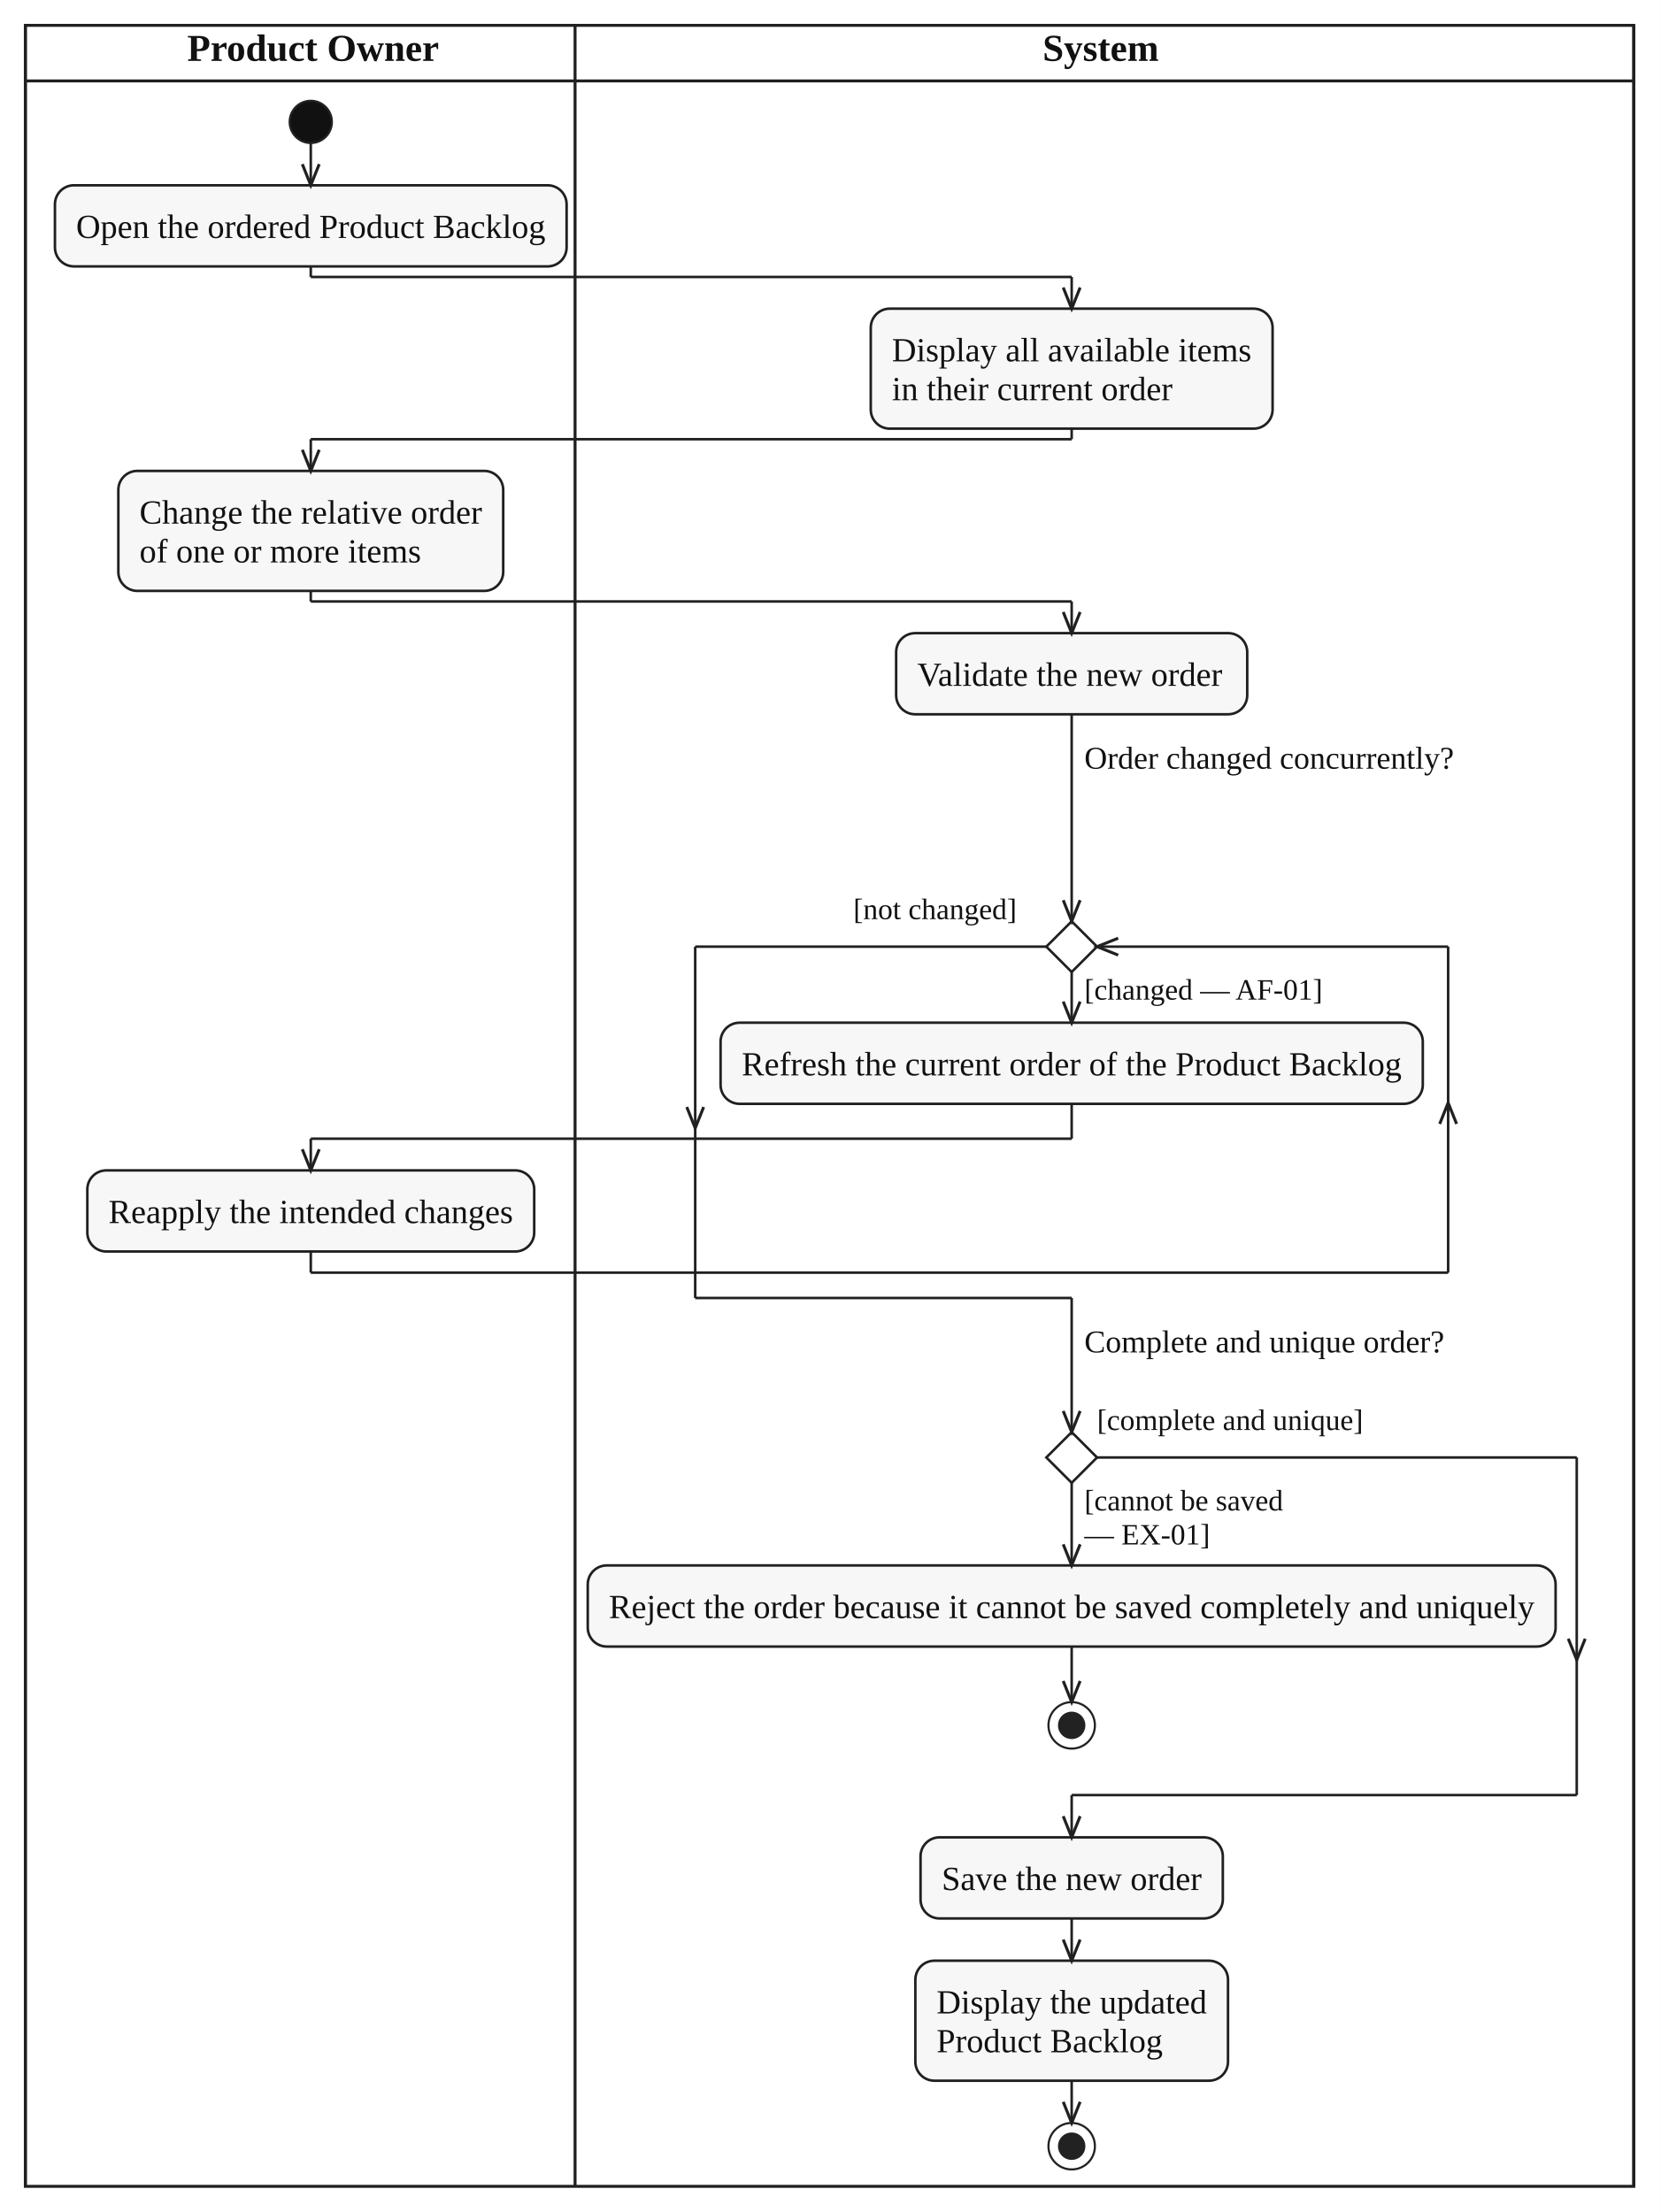
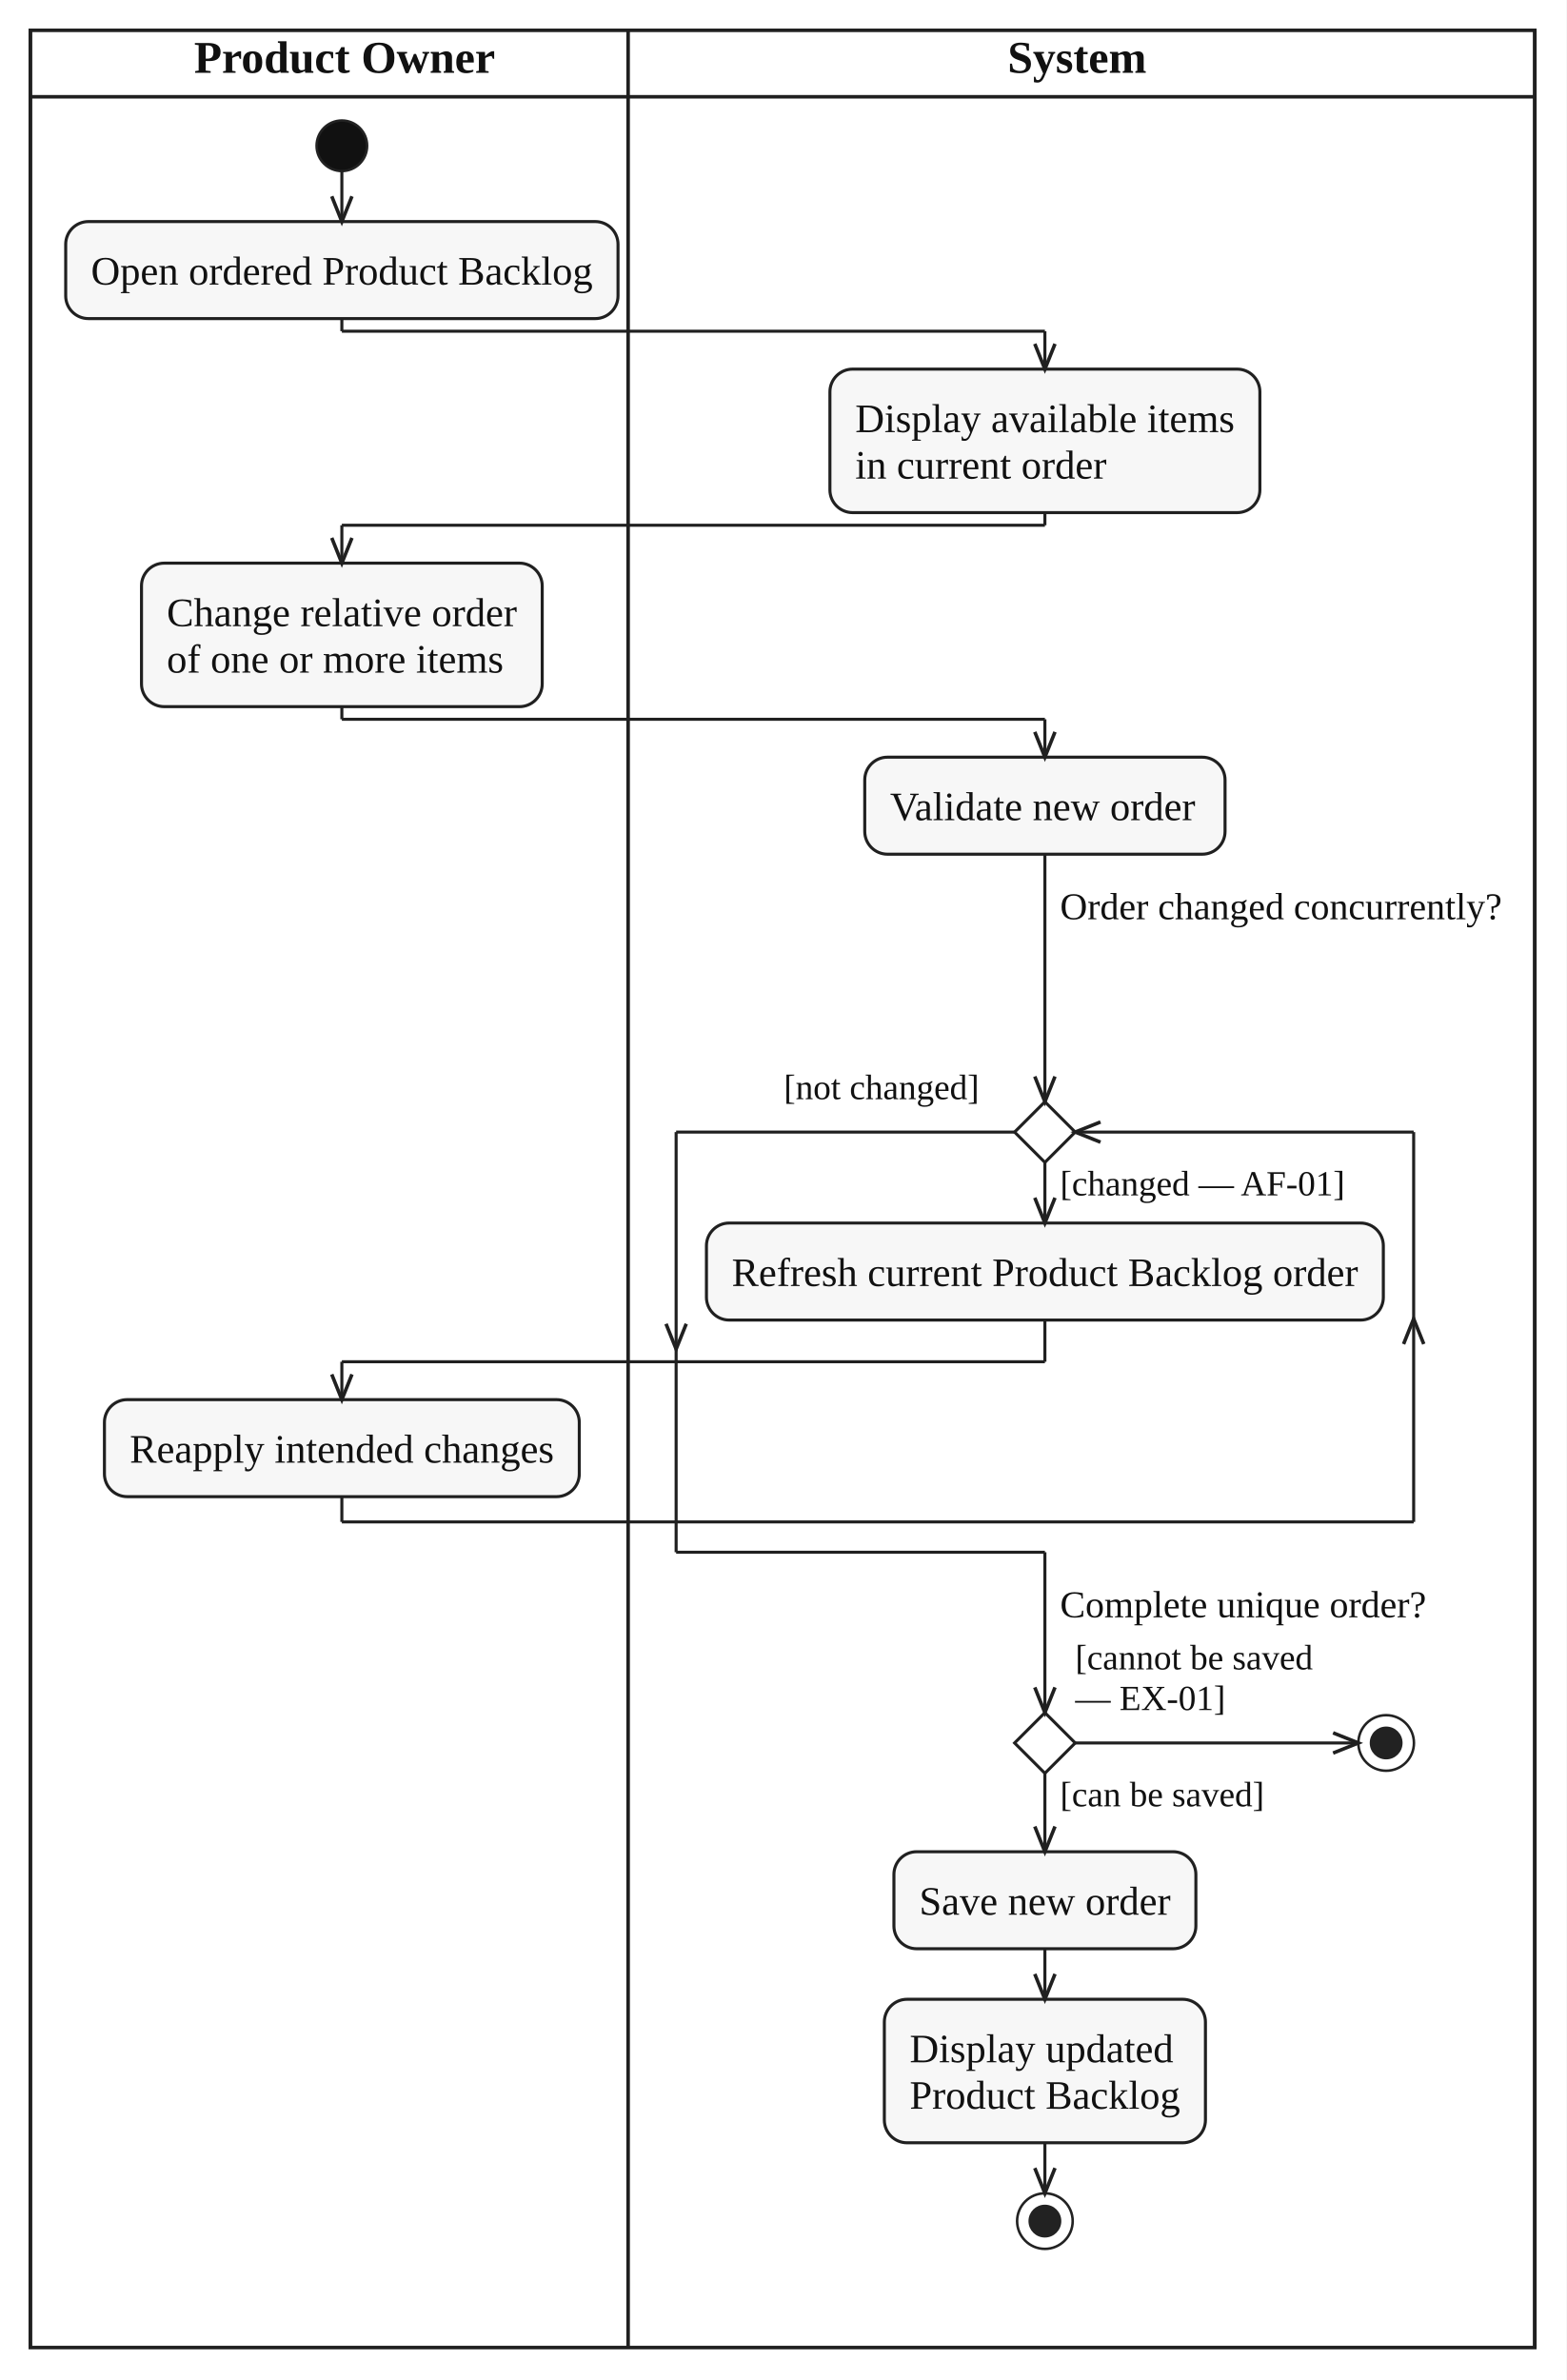
- <svg xmlns="http://www.w3.org/2000/svg" contentStyleType="text/css" height="1047px" preserveAspectRatio="none" style="width:786px;height:1047px;background:#FFFFFF;" version="1.1" viewBox="-5 0.394 786 1047" width="786px" zoomAndPan="magnify" data-pres-formatted="1">
-   <rect id="pres-background" x="-5" y="0.394" width="786" height="1047" fill="#FFFFFF" stroke="none" />
+ <svg xmlns="http://www.w3.org/2000/svg" contentStyleType="text/css" height="942px" preserveAspectRatio="none" style="width:620px;height:942px;background:#FFFFFF;" version="1.1" viewBox="-5 0.394 620 942" width="620px" zoomAndPan="magnify" data-pres-formatted="1">
+   <rect id="pres-background" x="-5" y="0.394" width="620" height="942" fill="#FFFFFF" stroke="none" />
  <defs />
  <g>
-     <rect fill="#FFFFFF" height="30.698" style="stroke:#FFFFFF;stroke-width:1.0;" width="746.461" x="15" y="12.394" />
-     <ellipse cx="142.078" cy="58.092" fill="#111111" rx="10" ry="10" style="stroke:#222222;stroke-width:1.0;" />
-     <rect fill="#F7F7F7" height="38.398" rx="9" ry="9" style="stroke:#202020;stroke-width:1.2;" width="242.156" x="21" y="88.092" />
-     <text fill="#111111" font-family="Times New Roman" font-size="16" lengthAdjust="spacing" textLength="222.156" x="31" y="113.029">Open the ordered Product Backlog</text>
-     <rect fill="#F7F7F7" height="56.797" rx="9" ry="9" style="stroke:#202020;stroke-width:1.2;" width="182.148" x="51.004" y="223.287" />
-     <text fill="#111111" font-family="Times New Roman" font-size="16" lengthAdjust="spacing" textLength="162.148" x="61.004" y="248.225">Change the relative order</text>
+     <rect fill="#FFFFFF" height="30.698" style="stroke:#FFFFFF;stroke-width:1.0;" width="580.726" x="15" y="12.394" />
+     <ellipse cx="130.305" cy="58.092" fill="#111111" rx="10" ry="10" style="stroke:#222222;stroke-width:1.0;" />
+     <rect fill="#F7F7F7" height="38.398" rx="9" ry="9" style="stroke:#202020;stroke-width:1.2;" width="218.609" x="21" y="88.092" />
+     <text fill="#111111" font-family="Times New Roman" font-size="16" lengthAdjust="spacing" textLength="198.609" x="31" y="113.029">Open ordered Product Backlog</text>
+     <rect fill="#F7F7F7" height="56.797" rx="9" ry="9" style="stroke:#202020;stroke-width:1.2;" width="158.602" x="51.004" y="223.287" />
+     <text fill="#111111" font-family="Times New Roman" font-size="16" lengthAdjust="spacing" textLength="138.602" x="61.004" y="248.225">Change relative order</text>
    <text fill="#111111" font-family="Times New Roman" font-size="16" lengthAdjust="spacing" textLength="133.297" x="61.004" y="266.623">of one or more items</text>
-     <rect fill="#F7F7F7" height="38.398" rx="9" ry="9" style="stroke:#202020;stroke-width:1.2;" width="211.492" x="36.332" y="554.368" />
-     <text fill="#111111" font-family="Times New Roman" font-size="16" lengthAdjust="spacing" textLength="191.492" x="46.332" y="579.306">Reapply the intended changes</text>
-     <line style="stroke:#202020;stroke-width:1.4;" x1="7" x2="7" y1="12.394" y2="1035.25" />
-     <rect fill="#F7F7F7" height="56.797" rx="9" ry="9" style="stroke:#202020;stroke-width:1.2;" width="190.172" x="407.098" y="146.49" />
-     <text fill="#111111" font-family="Times New Roman" font-size="16" lengthAdjust="spacing" textLength="170.172" x="417.098" y="171.428">Display all available items</text>
-     <text fill="#111111" font-family="Times New Roman" font-size="16" lengthAdjust="spacing" textLength="132.828" x="417.098" y="189.826">in their current order</text>
-     <rect fill="#F7F7F7" height="38.398" rx="9" ry="9" style="stroke:#202020;stroke-width:1.2;" width="166.156" x="419.106" y="300.084" />
-     <text fill="#111111" font-family="Times New Roman" font-size="16" lengthAdjust="spacing" textLength="146.156" x="429.106" y="325.022">Validate the new order</text>
-     <rect fill="#F7F7F7" height="38.398" rx="9" ry="9" style="stroke:#202020;stroke-width:1.2;" width="332.336" x="336.016" y="484.47" />
-     <text fill="#111111" font-family="Times New Roman" font-size="16" lengthAdjust="spacing" textLength="312.336" x="346.016" y="509.407">Refresh the current order of the Product Backlog</text>
-     <polygon fill="#FFFFFF" points="502.184,436.47,514.184,448.47,502.184,460.47,490.184,448.47,502.184,436.47" style="stroke:#202020;stroke-width:1.2;" />
-     <text fill="#111111" font-family="Times New Roman" font-size="15" lengthAdjust="spacing" textLength="174.91" x="508.184" y="364.231">Order changed concurrently?</text>
-     <text fill="#111111" font-family="Times New Roman" font-size="15" lengthAdjust="spacing" textLength="3.75" x="508.184" y="381.479"> </text>
-     <text fill="#111111" font-family="Times New Roman" font-size="15" lengthAdjust="spacing" textLength="3.75" x="508.184" y="398.728"> </text>
-     <text fill="#111111" font-family="Times New Roman" font-size="15" lengthAdjust="spacing" textLength="3.75" x="508.184" y="415.977"> </text>
-     <text fill="#111111" font-family="Times New Roman" font-size="15" lengthAdjust="spacing" textLength="3.75" x="508.184" y="433.225"> </text>
-     <text fill="#111111" font-family="Times New Roman" font-size="14" lengthAdjust="spacing" textLength="120.524" x="508.184" y="473.54">[changed — AF-01]  </text>
-     <text fill="#111111" font-family="Times New Roman" font-size="6" lengthAdjust="spacing" textLength="1.5" x="508.184" y="482.17"> </text>
-     <text fill="#111111" font-family="Times New Roman" font-size="14" lengthAdjust="spacing" textLength="91.356" x="398.828" y="435.441">  [not changed]  </text>
-     <text fill="#111111" font-family="Times New Roman" font-size="6" lengthAdjust="spacing" textLength="1.5" x="398.828" y="444.071"> </text>
-     <rect fill="#F7F7F7" height="38.398" rx="9" ry="9" style="stroke:#202020;stroke-width:1.2;" width="458.055" x="273.156" y="741.356" />
-     <text fill="#111111" font-family="Times New Roman" font-size="16" lengthAdjust="spacing" textLength="438.055" x="283.156" y="766.293">Reject the order because it cannot be saved completely and uniquely</text>
-     <ellipse cx="502.184" cy="817.055" fill="none" rx="11" ry="11" style="stroke:#222222;stroke-width:1.0;" />
-     <ellipse cx="502.184" cy="817.055" fill="#222222" rx="6" ry="6" style="stroke:#222222;stroke-width:1.0;" />
-     <polygon fill="#FFFFFF" points="502.184,678.257,514.184,690.257,502.184,702.257,490.184,690.257,502.184,678.257" style="stroke:#202020;stroke-width:1.2;" />
-     <text fill="#111111" font-family="Times New Roman" font-size="15" lengthAdjust="spacing" textLength="170.361" x="508.184" y="640.515">Complete and unique order?</text>
-     <text fill="#111111" font-family="Times New Roman" font-size="15" lengthAdjust="spacing" textLength="3.75" x="508.184" y="657.764"> </text>
-     <text fill="#111111" font-family="Times New Roman" font-size="15" lengthAdjust="spacing" textLength="3.75" x="508.184" y="675.012"> </text>
-     <text fill="#111111" font-family="Times New Roman" font-size="14" lengthAdjust="spacing" textLength="101.069" x="508.184" y="715.327">  [cannot be saved</text>
-     <text fill="#111111" font-family="Times New Roman" font-size="14" lengthAdjust="spacing" textLength="66.486" x="508.184" y="731.426">  — EX-01]</text>
-     <text fill="#111111" font-family="Times New Roman" font-size="6" lengthAdjust="spacing" textLength="1.5" x="508.184" y="740.056"> </text>
-     <text fill="#111111" font-family="Times New Roman" font-size="14" lengthAdjust="spacing" textLength="132.952" x="514.184" y="677.229">[complete and unique]  </text>
-     <text fill="#111111" font-family="Times New Roman" font-size="6" lengthAdjust="spacing" textLength="1.5" x="514.184" y="685.858"> </text>
-     <rect fill="#F7F7F7" height="38.398" rx="9" ry="9" style="stroke:#202020;stroke-width:1.2;" width="143.062" x="430.652" y="870.055" />
-     <text fill="#111111" font-family="Times New Roman" font-size="16" lengthAdjust="spacing" textLength="123.062" x="440.652" y="894.992">Save the new order</text>
-     <rect fill="#F7F7F7" height="56.797" rx="9" ry="9" style="stroke:#202020;stroke-width:1.2;" width="147.969" x="428.199" y="928.453" />
-     <text fill="#111111" font-family="Times New Roman" font-size="16" lengthAdjust="spacing" textLength="127.969" x="438.199" y="953.391">Display the updated</text>
-     <text fill="#111111" font-family="Times New Roman" font-size="16" lengthAdjust="spacing" textLength="107.094" x="438.199" y="971.789">Product Backlog</text>
-     <ellipse cx="502.184" cy="1016.25" fill="none" rx="11" ry="11" style="stroke:#222222;stroke-width:1.0;" />
-     <ellipse cx="502.184" cy="1016.25" fill="#222222" rx="6" ry="6" style="stroke:#222222;stroke-width:1.0;" />
-     <line style="stroke:#202020;stroke-width:1.4;" x1="267.156" x2="267.156" y1="12.394" y2="1035.25" />
-     <line style="stroke:#202020;stroke-width:1.4;" x1="768.211" x2="768.211" y1="12.394" y2="1035.25" />
-     <polyline points="676.352,532.368 680.352,522.368 684.352,532.368" fill="none" stroke="#202020" stroke-width="1.4" stroke-linejoin="miter" stroke-linecap="butt" class="open-arrowhead" />
-     <line style="stroke:#202020;stroke-width:1.2;" x1="142.078" x2="142.078" y1="68.092" y2="88.092" />
-     <polyline points="138.078,78.092 142.078,88.092 146.078,78.092" fill="none" stroke="#202020" stroke-width="1.4" stroke-linejoin="miter" stroke-linecap="butt" class="open-arrowhead" />
-     <line style="stroke:#202020;stroke-width:1.2;" x1="502.184" x2="502.184" y1="460.47" y2="484.47" />
-     <polyline points="498.184,474.47 502.184,484.47 506.184,474.47" fill="none" stroke="#202020" stroke-width="1.4" stroke-linejoin="miter" stroke-linecap="butt" class="open-arrowhead" />
-     <line style="stroke:#202020;stroke-width:1.2;" x1="490.184" x2="324.016" y1="448.47" y2="448.47" />
-     <polyline points="320.016,524.368 324.016,534.368 328.016,524.368" fill="none" stroke="#202020" stroke-width="1.4" stroke-linejoin="miter" stroke-linecap="butt" class="open-arrowhead" />
-     <line style="stroke:#202020;stroke-width:1.2;" x1="324.016" x2="324.016" y1="448.47" y2="614.767" />
-     <line style="stroke:#202020;stroke-width:1.2;" x1="324.016" x2="502.184" y1="614.767" y2="614.767" />
-     <line style="stroke:#202020;stroke-width:1.2;" x1="502.184" x2="502.184" y1="614.767" y2="678.257" />
-     <polyline points="498.184,668.257 502.184,678.257 506.184,668.257" fill="none" stroke="#202020" stroke-width="1.4" stroke-linejoin="miter" stroke-linecap="butt" class="open-arrowhead" />
-     <line style="stroke:#202020;stroke-width:1.2;" x1="502.184" x2="502.184" y1="338.482" y2="436.47" />
-     <polyline points="498.184,426.47 502.184,436.47 506.184,426.47" fill="none" stroke="#202020" stroke-width="1.4" stroke-linejoin="miter" stroke-linecap="butt" class="open-arrowhead" />
-     <line style="stroke:#202020;stroke-width:1.2;" x1="502.184" x2="502.184" y1="779.754" y2="806.055" />
-     <polyline points="498.184,796.055 502.184,806.055 506.184,796.055" fill="none" stroke="#202020" stroke-width="1.4" stroke-linejoin="miter" stroke-linecap="butt" class="open-arrowhead" />
-     <line style="stroke:#202020;stroke-width:1.2;" x1="502.184" x2="502.184" y1="702.257" y2="741.356" />
-     <polyline points="498.184,731.356 502.184,741.356 506.184,731.356" fill="none" stroke="#202020" stroke-width="1.4" stroke-linejoin="miter" stroke-linecap="butt" class="open-arrowhead" />
-     <line style="stroke:#202020;stroke-width:1.2;" x1="514.184" x2="741.211" y1="690.257" y2="690.257" />
-     <polyline points="737.211,776.055 741.211,786.055 745.211,776.055" fill="none" stroke="#202020" stroke-width="1.4" stroke-linejoin="miter" stroke-linecap="butt" class="open-arrowhead" />
-     <line style="stroke:#202020;stroke-width:1.2;" x1="741.211" x2="741.211" y1="690.257" y2="850.055" />
-     <line style="stroke:#202020;stroke-width:1.2;" x1="741.211" x2="502.184" y1="850.055" y2="850.055" />
-     <line style="stroke:#202020;stroke-width:1.2;" x1="502.184" x2="502.184" y1="850.055" y2="870.055" />
-     <polyline points="498.184,860.055 502.184,870.055 506.184,860.055" fill="none" stroke="#202020" stroke-width="1.4" stroke-linejoin="miter" stroke-linecap="butt" class="open-arrowhead" />
-     <line style="stroke:#202020;stroke-width:1.2;" x1="502.184" x2="502.184" y1="908.453" y2="928.453" />
-     <polyline points="498.184,918.453 502.184,928.453 506.184,918.453" fill="none" stroke="#202020" stroke-width="1.4" stroke-linejoin="miter" stroke-linecap="butt" class="open-arrowhead" />
-     <line style="stroke:#202020;stroke-width:1.2;" x1="502.184" x2="502.184" y1="985.25" y2="1005.25" />
-     <polyline points="498.184,995.25 502.184,1005.25 506.184,995.25" fill="none" stroke="#202020" stroke-width="1.4" stroke-linejoin="miter" stroke-linecap="butt" class="open-arrowhead" />
-     <line style="stroke:#202020;stroke-width:1.2;" x1="142.078" x2="142.078" y1="126.49" y2="131.49" />
-     <line style="stroke:#202020;stroke-width:1.2;" x1="142.078" x2="502.184" y1="131.49" y2="131.49" />
-     <line style="stroke:#202020;stroke-width:1.2;" x1="502.184" x2="502.184" y1="131.49" y2="146.49" />
-     <polyline points="498.184,136.49 502.184,146.49 506.184,136.49" fill="none" stroke="#202020" stroke-width="1.4" stroke-linejoin="miter" stroke-linecap="butt" class="open-arrowhead" />
-     <line style="stroke:#202020;stroke-width:1.2;" x1="502.184" x2="502.184" y1="203.287" y2="208.287" />
-     <line style="stroke:#202020;stroke-width:1.2;" x1="502.184" x2="142.078" y1="208.287" y2="208.287" />
-     <line style="stroke:#202020;stroke-width:1.2;" x1="142.078" x2="142.078" y1="208.287" y2="223.287" />
-     <polyline points="138.078,213.287 142.078,223.287 146.078,213.287" fill="none" stroke="#202020" stroke-width="1.4" stroke-linejoin="miter" stroke-linecap="butt" class="open-arrowhead" />
-     <line style="stroke:#202020;stroke-width:1.2;" x1="142.078" x2="142.078" y1="280.084" y2="285.084" />
-     <line style="stroke:#202020;stroke-width:1.2;" x1="142.078" x2="502.184" y1="285.084" y2="285.084" />
-     <line style="stroke:#202020;stroke-width:1.2;" x1="502.184" x2="502.184" y1="285.084" y2="300.084" />
-     <polyline points="498.184,290.084 502.184,300.084 506.184,290.084" fill="none" stroke="#202020" stroke-width="1.4" stroke-linejoin="miter" stroke-linecap="butt" class="open-arrowhead" />
-     <line style="stroke:#202020;stroke-width:1.2;" x1="502.184" x2="502.184" y1="522.868" y2="539.368" />
-     <line style="stroke:#202020;stroke-width:1.2;" x1="502.184" x2="142.078" y1="539.368" y2="539.368" />
-     <line style="stroke:#202020;stroke-width:1.2;" x1="142.078" x2="142.078" y1="539.368" y2="554.368" />
-     <polyline points="138.078,544.368 142.078,554.368 146.078,544.368" fill="none" stroke="#202020" stroke-width="1.4" stroke-linejoin="miter" stroke-linecap="butt" class="open-arrowhead" />
-     <line style="stroke:#202020;stroke-width:1.2;" x1="142.078" x2="142.078" y1="592.767" y2="602.767" />
-     <line style="stroke:#202020;stroke-width:1.2;" x1="142.078" x2="680.352" y1="602.767" y2="602.767" />
-     <line style="stroke:#202020;stroke-width:1.2;" x1="680.352" x2="680.352" y1="448.47" y2="602.767" />
-     <line style="stroke:#202020;stroke-width:1.2;" x1="680.352" x2="514.184" y1="448.47" y2="448.47" />
-     <polyline points="524.184,444.47 514.184,448.47 524.184,452.47" fill="none" stroke="#202020" stroke-width="1.4" stroke-linejoin="miter" stroke-linecap="butt" class="open-arrowhead" />
-     <text fill="#111111" font-family="Times New Roman" font-size="18" font-weight="bold" lengthAdjust="spacing" textLength="119.478" x="83.589" y="29.198">Product Owner</text>
-     <text fill="#111111" font-family="Times New Roman" font-size="7" font-weight="bold" lengthAdjust="spacing" textLength="1.75" x="79.089" y="39.627"> </text>
-     <text fill="#111111" font-family="Times New Roman" font-size="18" font-weight="bold" lengthAdjust="spacing" textLength="54.993" x="488.437" y="29.198">System</text>
-     <text fill="#111111" font-family="Times New Roman" font-size="7" font-weight="bold" lengthAdjust="spacing" textLength="1.75" x="483.937" y="39.627"> </text>
+     <rect fill="#F7F7F7" height="38.398" rx="9" ry="9" style="stroke:#202020;stroke-width:1.2;" width="187.945" x="36.332" y="554.368" />
+     <text fill="#111111" font-family="Times New Roman" font-size="16" lengthAdjust="spacing" textLength="167.945" x="46.332" y="579.306">Reapply intended changes</text>
+     <line style="stroke:#202020;stroke-width:1.4;" x1="7" x2="7" y1="12.394" y2="929.551" />
+     <rect fill="#F7F7F7" height="56.797" rx="9" ry="9" style="stroke:#202020;stroke-width:1.2;" width="170.18" x="323.477" y="146.49" />
+     <text fill="#111111" font-family="Times New Roman" font-size="16" lengthAdjust="spacing" textLength="150.18" x="333.477" y="171.428">Display available items</text>
+     <text fill="#111111" font-family="Times New Roman" font-size="16" lengthAdjust="spacing" textLength="99.508" x="333.477" y="189.826">in current order</text>
+     <rect fill="#F7F7F7" height="38.398" rx="9" ry="9" style="stroke:#202020;stroke-width:1.2;" width="142.609" x="337.262" y="300.084" />
+     <text fill="#111111" font-family="Times New Roman" font-size="16" lengthAdjust="spacing" textLength="122.609" x="347.262" y="325.022">Validate new order</text>
+     <rect fill="#F7F7F7" height="38.398" rx="9" ry="9" style="stroke:#202020;stroke-width:1.2;" width="267.914" x="274.609" y="484.47" />
+     <text fill="#111111" font-family="Times New Roman" font-size="16" lengthAdjust="spacing" textLength="247.914" x="284.609" y="509.407">Refresh current Product Backlog order</text>
+     <polygon fill="#FFFFFF" points="408.566,436.47,420.566,448.47,408.566,460.47,396.566,448.47,408.566,436.47" style="stroke:#202020;stroke-width:1.2;" />
+     <text fill="#111111" font-family="Times New Roman" font-size="15" lengthAdjust="spacing" textLength="174.91" x="414.566" y="364.231">Order changed concurrently?</text>
+     <text fill="#111111" font-family="Times New Roman" font-size="15" lengthAdjust="spacing" textLength="3.75" x="414.566" y="381.479"> </text>
+     <text fill="#111111" font-family="Times New Roman" font-size="15" lengthAdjust="spacing" textLength="3.75" x="414.566" y="398.728"> </text>
+     <text fill="#111111" font-family="Times New Roman" font-size="15" lengthAdjust="spacing" textLength="3.75" x="414.566" y="415.977"> </text>
+     <text fill="#111111" font-family="Times New Roman" font-size="15" lengthAdjust="spacing" textLength="3.75" x="414.566" y="433.225"> </text>
+     <text fill="#111111" font-family="Times New Roman" font-size="14" lengthAdjust="spacing" textLength="120.524" x="414.566" y="473.54">[changed — AF-01]  </text>
+     <text fill="#111111" font-family="Times New Roman" font-size="6" lengthAdjust="spacing" textLength="1.5" x="414.566" y="482.17"> </text>
+     <text fill="#111111" font-family="Times New Roman" font-size="14" lengthAdjust="spacing" textLength="91.356" x="305.211" y="435.441">  [not changed]  </text>
+     <text fill="#111111" font-family="Times New Roman" font-size="6" lengthAdjust="spacing" textLength="1.5" x="305.211" y="444.071"> </text>
+     <rect fill="#F7F7F7" height="38.398" rx="9" ry="9" style="stroke:#202020;stroke-width:1.2;" width="119.516" x="348.809" y="733.306" />
+     <text fill="#111111" font-family="Times New Roman" font-size="16" lengthAdjust="spacing" textLength="99.516" x="358.809" y="758.244">Save new order</text>
+     <rect fill="#F7F7F7" height="56.797" rx="9" ry="9" style="stroke:#202020;stroke-width:1.2;" width="127.094" x="345.019" y="791.705" />
+     <text fill="#111111" font-family="Times New Roman" font-size="16" lengthAdjust="spacing" textLength="104.422" x="355.019" y="816.642">Display updated</text>
+     <text fill="#111111" font-family="Times New Roman" font-size="16" lengthAdjust="spacing" textLength="107.094" x="355.019" y="835.04">Product Backlog</text>
+     <ellipse cx="408.566" cy="879.501" fill="none" rx="11" ry="11" style="stroke:#222222;stroke-width:1.0;" />
+     <ellipse cx="408.566" cy="879.501" fill="#222222" rx="6" ry="6" style="stroke:#222222;stroke-width:1.0;" />
+     <polygon fill="#FFFFFF" points="408.566,678.257,420.566,690.257,408.566,702.257,396.566,690.257,408.566,678.257" style="stroke:#202020;stroke-width:1.2;" />
+     <text fill="#111111" font-family="Times New Roman" font-size="15" lengthAdjust="spacing" textLength="144.954" x="414.566" y="640.515">Complete unique order?</text>
+     <text fill="#111111" font-family="Times New Roman" font-size="15" lengthAdjust="spacing" textLength="3.75" x="414.566" y="657.764"> </text>
+     <text fill="#111111" font-family="Times New Roman" font-size="15" lengthAdjust="spacing" textLength="3.75" x="414.566" y="675.012"> </text>
+     <text fill="#111111" font-family="Times New Roman" font-size="14" lengthAdjust="spacing" textLength="87.842" x="414.566" y="715.327">[can be saved]  </text>
+     <text fill="#111111" font-family="Times New Roman" font-size="6" lengthAdjust="spacing" textLength="1.5" x="414.566" y="723.957"> </text>
+     <text fill="#111111" font-family="Times New Roman" font-size="14" lengthAdjust="spacing" textLength="101.069" x="420.566" y="661.13">  [cannot be saved</text>
+     <text fill="#111111" font-family="Times New Roman" font-size="14" lengthAdjust="spacing" textLength="66.486" x="420.566" y="677.229">  — EX-01]</text>
+     <text fill="#111111" font-family="Times New Roman" font-size="6" lengthAdjust="spacing" textLength="1.5" x="420.566" y="685.858"> </text>
+     <ellipse cx="543.636" cy="690.257" fill="none" rx="11" ry="11" style="stroke:#222222;stroke-width:1.0;" />
+     <ellipse cx="543.636" cy="690.257" fill="#222222" rx="6" ry="6" style="stroke:#222222;stroke-width:1.0;" />
+     <line style="stroke:#202020;stroke-width:1.4;" x1="243.609" x2="243.609" y1="12.394" y2="929.551" />
+     <line style="stroke:#202020;stroke-width:1.4;" x1="602.476" x2="602.476" y1="12.394" y2="929.551" />
+     <polyline points="550.523,532.368 554.523,522.368 558.523,532.368" fill="none" stroke="#202020" stroke-width="1.4" stroke-linejoin="miter" stroke-linecap="butt" class="open-arrowhead" />
+     <line style="stroke:#202020;stroke-width:1.2;" x1="130.305" x2="130.305" y1="68.092" y2="88.092" />
+     <polyline points="126.305,78.092 130.305,88.092 134.305,78.092" fill="none" stroke="#202020" stroke-width="1.4" stroke-linejoin="miter" stroke-linecap="butt" class="open-arrowhead" />
+     <line style="stroke:#202020;stroke-width:1.2;" x1="408.566" x2="408.566" y1="460.47" y2="484.47" />
+     <polyline points="404.566,474.47 408.566,484.47 412.566,474.47" fill="none" stroke="#202020" stroke-width="1.4" stroke-linejoin="miter" stroke-linecap="butt" class="open-arrowhead" />
+     <line style="stroke:#202020;stroke-width:1.2;" x1="396.566" x2="262.609" y1="448.47" y2="448.47" />
+     <polyline points="258.609,524.368 262.609,534.368 266.609,524.368" fill="none" stroke="#202020" stroke-width="1.4" stroke-linejoin="miter" stroke-linecap="butt" class="open-arrowhead" />
+     <line style="stroke:#202020;stroke-width:1.2;" x1="262.609" x2="262.609" y1="448.47" y2="614.767" />
+     <line style="stroke:#202020;stroke-width:1.2;" x1="262.609" x2="408.566" y1="614.767" y2="614.767" />
+     <line style="stroke:#202020;stroke-width:1.2;" x1="408.566" x2="408.566" y1="614.767" y2="678.257" />
+     <polyline points="404.566,668.257 408.566,678.257 412.566,668.257" fill="none" stroke="#202020" stroke-width="1.4" stroke-linejoin="miter" stroke-linecap="butt" class="open-arrowhead" />
+     <line style="stroke:#202020;stroke-width:1.2;" x1="408.566" x2="408.566" y1="338.482" y2="436.47" />
+     <polyline points="404.566,426.47 408.566,436.47 412.566,426.47" fill="none" stroke="#202020" stroke-width="1.4" stroke-linejoin="miter" stroke-linecap="butt" class="open-arrowhead" />
+     <line style="stroke:#202020;stroke-width:1.2;" x1="408.566" x2="408.566" y1="771.705" y2="791.705" />
+     <polyline points="404.566,781.705 408.566,791.705 412.566,781.705" fill="none" stroke="#202020" stroke-width="1.4" stroke-linejoin="miter" stroke-linecap="butt" class="open-arrowhead" />
+     <line style="stroke:#202020;stroke-width:1.2;" x1="408.566" x2="408.566" y1="848.501" y2="868.501" />
+     <polyline points="404.566,858.501 408.566,868.501 412.566,858.501" fill="none" stroke="#202020" stroke-width="1.4" stroke-linejoin="miter" stroke-linecap="butt" class="open-arrowhead" />
+     <line style="stroke:#202020;stroke-width:1.2;" x1="408.566" x2="408.566" y1="702.257" y2="733.306" />
+     <polyline points="404.566,723.306 408.566,733.306 412.566,723.306" fill="none" stroke="#202020" stroke-width="1.4" stroke-linejoin="miter" stroke-linecap="butt" class="open-arrowhead" />
+     <line style="stroke:#202020;stroke-width:1.2;" x1="420.566" x2="532.636" y1="690.257" y2="690.257" />
+     <polyline points="522.636,686.257 532.636,690.257 522.636,694.257" fill="none" stroke="#202020" stroke-width="1.4" stroke-linejoin="miter" stroke-linecap="butt" class="open-arrowhead" />
+     <line style="stroke:#202020;stroke-width:1.2;" x1="130.305" x2="130.305" y1="126.49" y2="131.49" />
+     <line style="stroke:#202020;stroke-width:1.2;" x1="130.305" x2="408.566" y1="131.49" y2="131.49" />
+     <line style="stroke:#202020;stroke-width:1.2;" x1="408.566" x2="408.566" y1="131.49" y2="146.49" />
+     <polyline points="404.566,136.49 408.566,146.49 412.566,136.49" fill="none" stroke="#202020" stroke-width="1.4" stroke-linejoin="miter" stroke-linecap="butt" class="open-arrowhead" />
+     <line style="stroke:#202020;stroke-width:1.2;" x1="408.566" x2="408.566" y1="203.287" y2="208.287" />
+     <line style="stroke:#202020;stroke-width:1.2;" x1="408.566" x2="130.305" y1="208.287" y2="208.287" />
+     <line style="stroke:#202020;stroke-width:1.2;" x1="130.305" x2="130.305" y1="208.287" y2="223.287" />
+     <polyline points="126.305,213.287 130.305,223.287 134.305,213.287" fill="none" stroke="#202020" stroke-width="1.4" stroke-linejoin="miter" stroke-linecap="butt" class="open-arrowhead" />
+     <line style="stroke:#202020;stroke-width:1.2;" x1="130.305" x2="130.305" y1="280.084" y2="285.084" />
+     <line style="stroke:#202020;stroke-width:1.2;" x1="130.305" x2="408.566" y1="285.084" y2="285.084" />
+     <line style="stroke:#202020;stroke-width:1.2;" x1="408.566" x2="408.566" y1="285.084" y2="300.084" />
+     <polyline points="404.566,290.084 408.566,300.084 412.566,290.084" fill="none" stroke="#202020" stroke-width="1.4" stroke-linejoin="miter" stroke-linecap="butt" class="open-arrowhead" />
+     <line style="stroke:#202020;stroke-width:1.2;" x1="408.566" x2="408.566" y1="522.868" y2="539.368" />
+     <line style="stroke:#202020;stroke-width:1.2;" x1="408.566" x2="130.305" y1="539.368" y2="539.368" />
+     <line style="stroke:#202020;stroke-width:1.2;" x1="130.305" x2="130.305" y1="539.368" y2="554.368" />
+     <polyline points="126.305,544.368 130.305,554.368 134.305,544.368" fill="none" stroke="#202020" stroke-width="1.4" stroke-linejoin="miter" stroke-linecap="butt" class="open-arrowhead" />
+     <line style="stroke:#202020;stroke-width:1.2;" x1="130.305" x2="130.305" y1="592.767" y2="602.767" />
+     <line style="stroke:#202020;stroke-width:1.2;" x1="130.305" x2="554.523" y1="602.767" y2="602.767" />
+     <line style="stroke:#202020;stroke-width:1.2;" x1="554.523" x2="554.523" y1="448.47" y2="602.767" />
+     <line style="stroke:#202020;stroke-width:1.2;" x1="554.523" x2="420.566" y1="448.47" y2="448.47" />
+     <polyline points="430.566,444.47 420.566,448.47 430.566,452.47" fill="none" stroke="#202020" stroke-width="1.4" stroke-linejoin="miter" stroke-linecap="butt" class="open-arrowhead" />
+     <text fill="#111111" font-family="Times New Roman" font-size="18" font-weight="bold" lengthAdjust="spacing" textLength="119.478" x="71.815" y="29.198">Product Owner</text>
+     <text fill="#111111" font-family="Times New Roman" font-size="7" font-weight="bold" lengthAdjust="spacing" textLength="1.75" x="67.315" y="39.627"> </text>
+     <text fill="#111111" font-family="Times New Roman" font-size="18" font-weight="bold" lengthAdjust="spacing" textLength="54.993" x="393.796" y="29.198">System</text>
+     <text fill="#111111" font-family="Times New Roman" font-size="7" font-weight="bold" lengthAdjust="spacing" textLength="1.75" x="389.296" y="39.627"> </text>
  </g>
  <g id="pres-frame" fill="none" stroke="#202020" stroke-width="1.4">
-     <rect x="7" y="12.394" width="761.211" height="1022.856" />
-     <line x1="7" x2="768.211" y1="38.698" y2="38.698" />
+     <rect x="7" y="12.394" width="595.476" height="917.157" />
+     <line x1="7" x2="602.476" y1="38.698" y2="38.698" />
  </g>
</svg>
